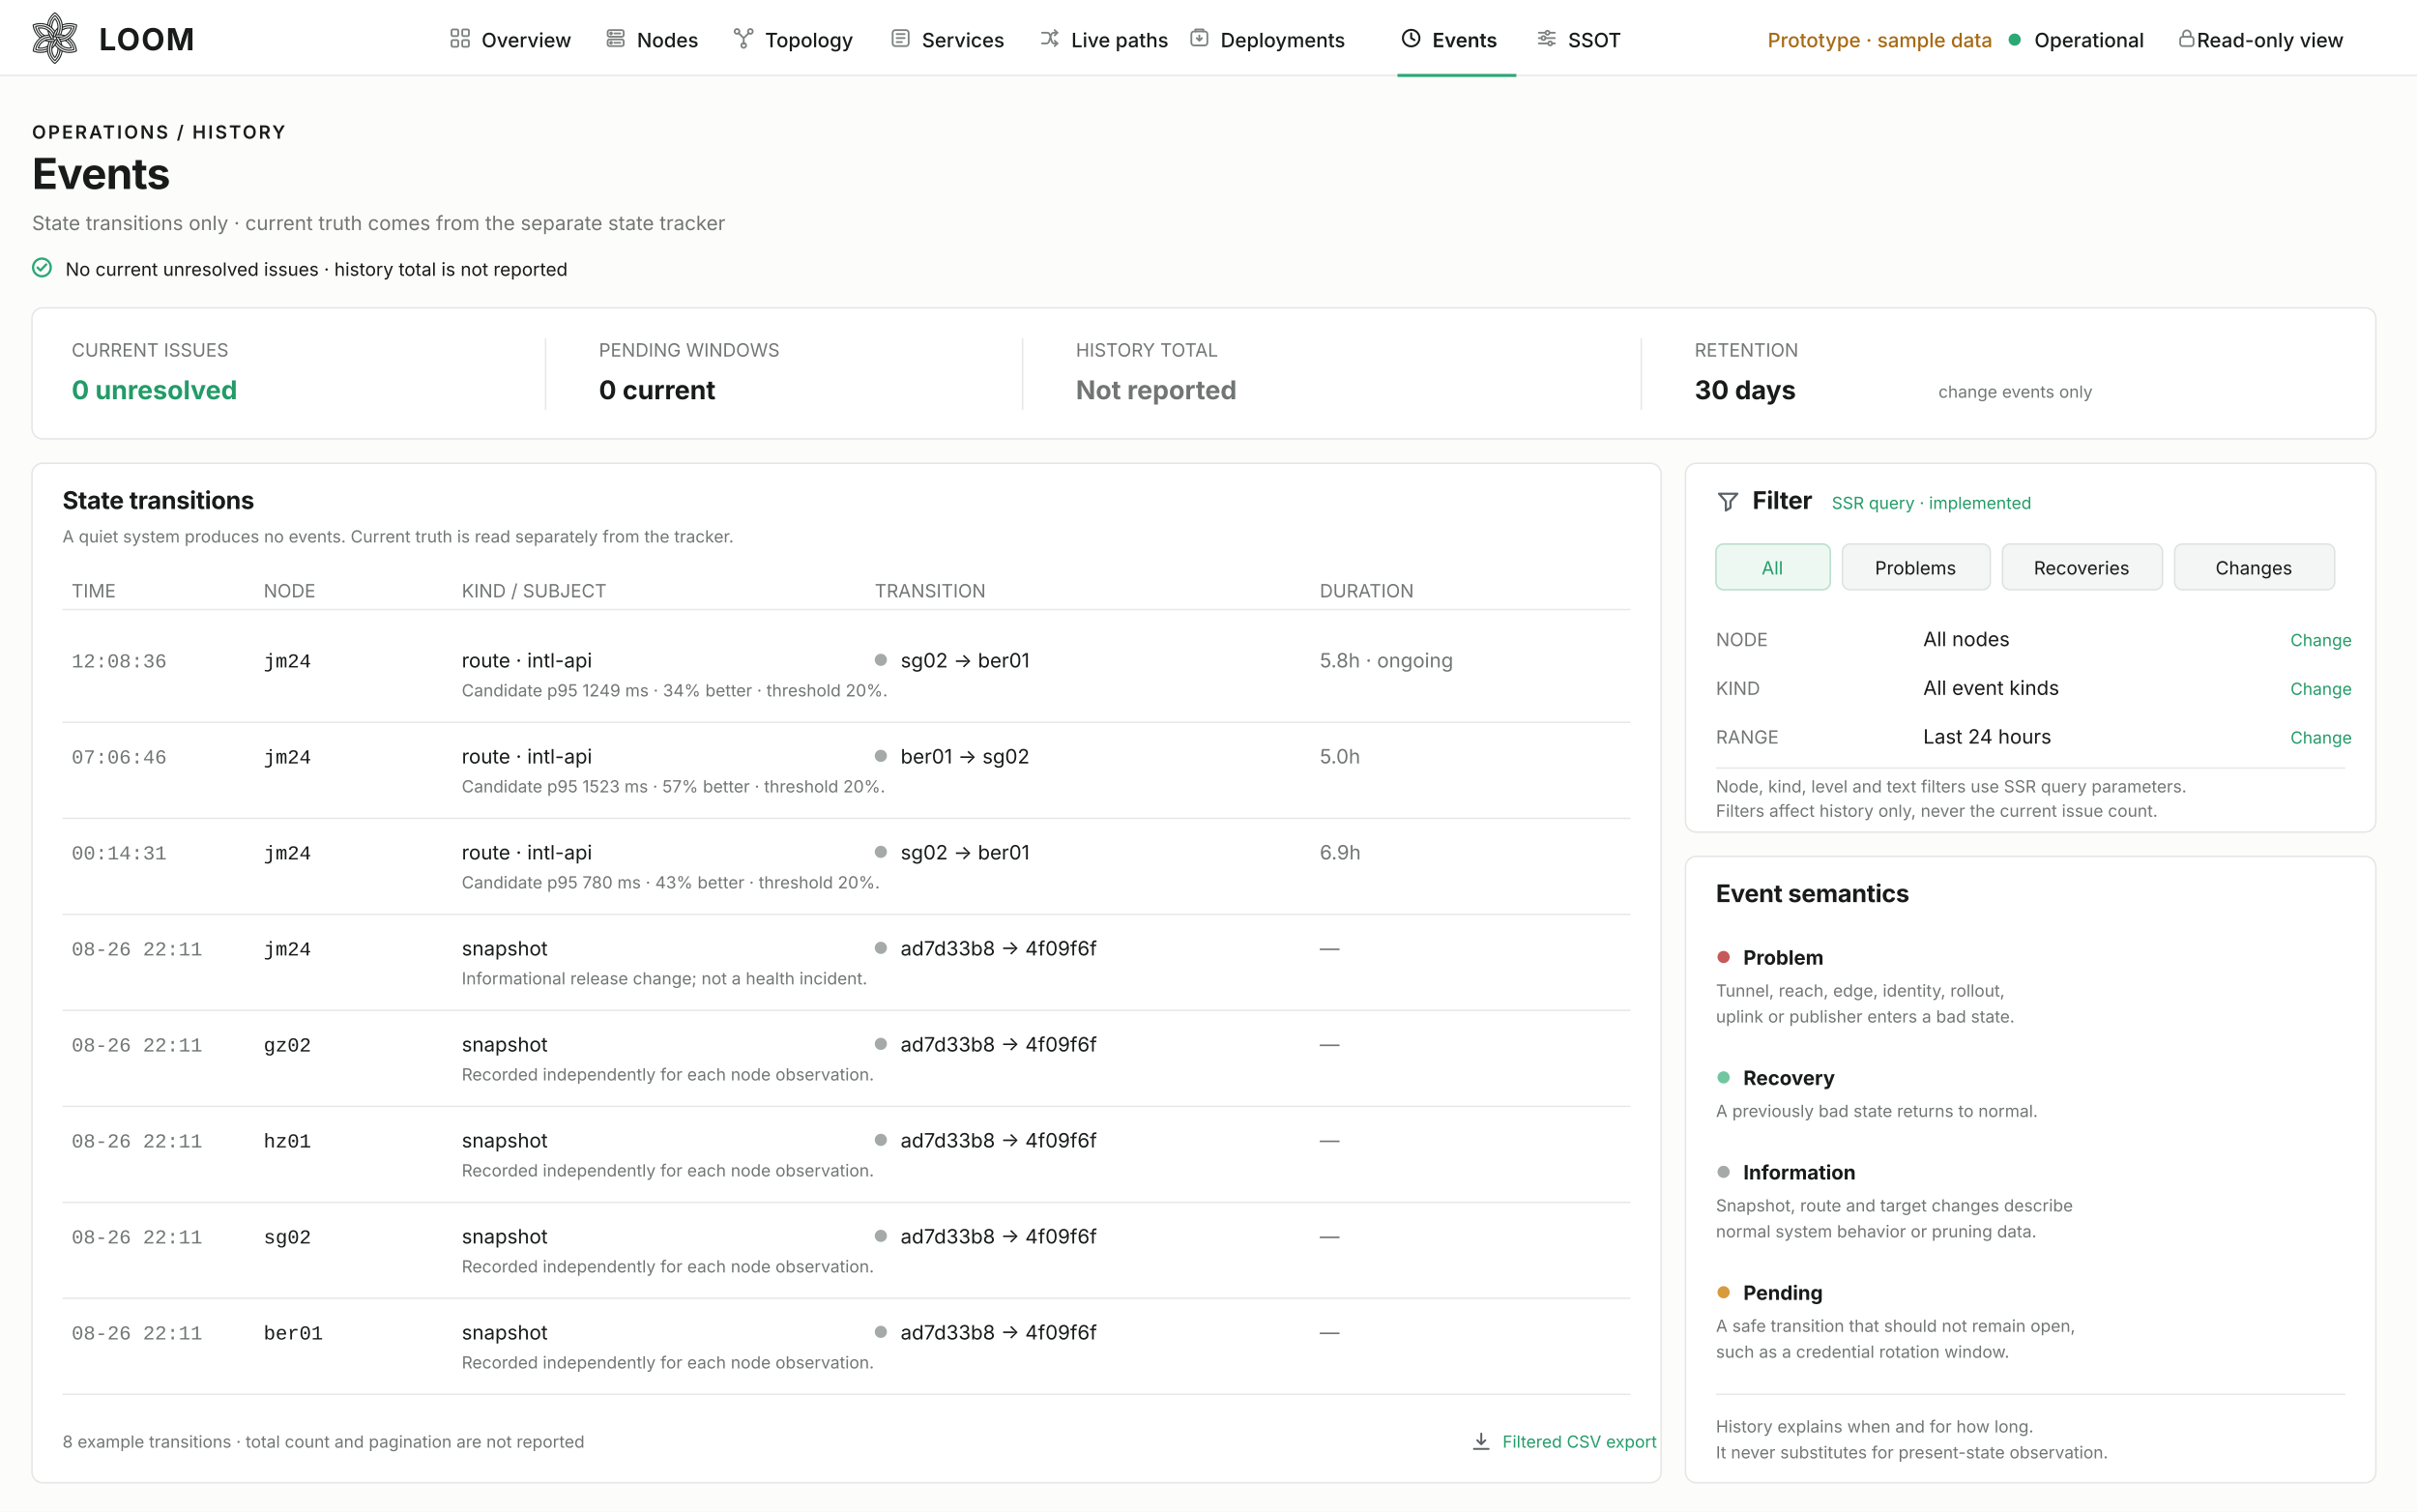
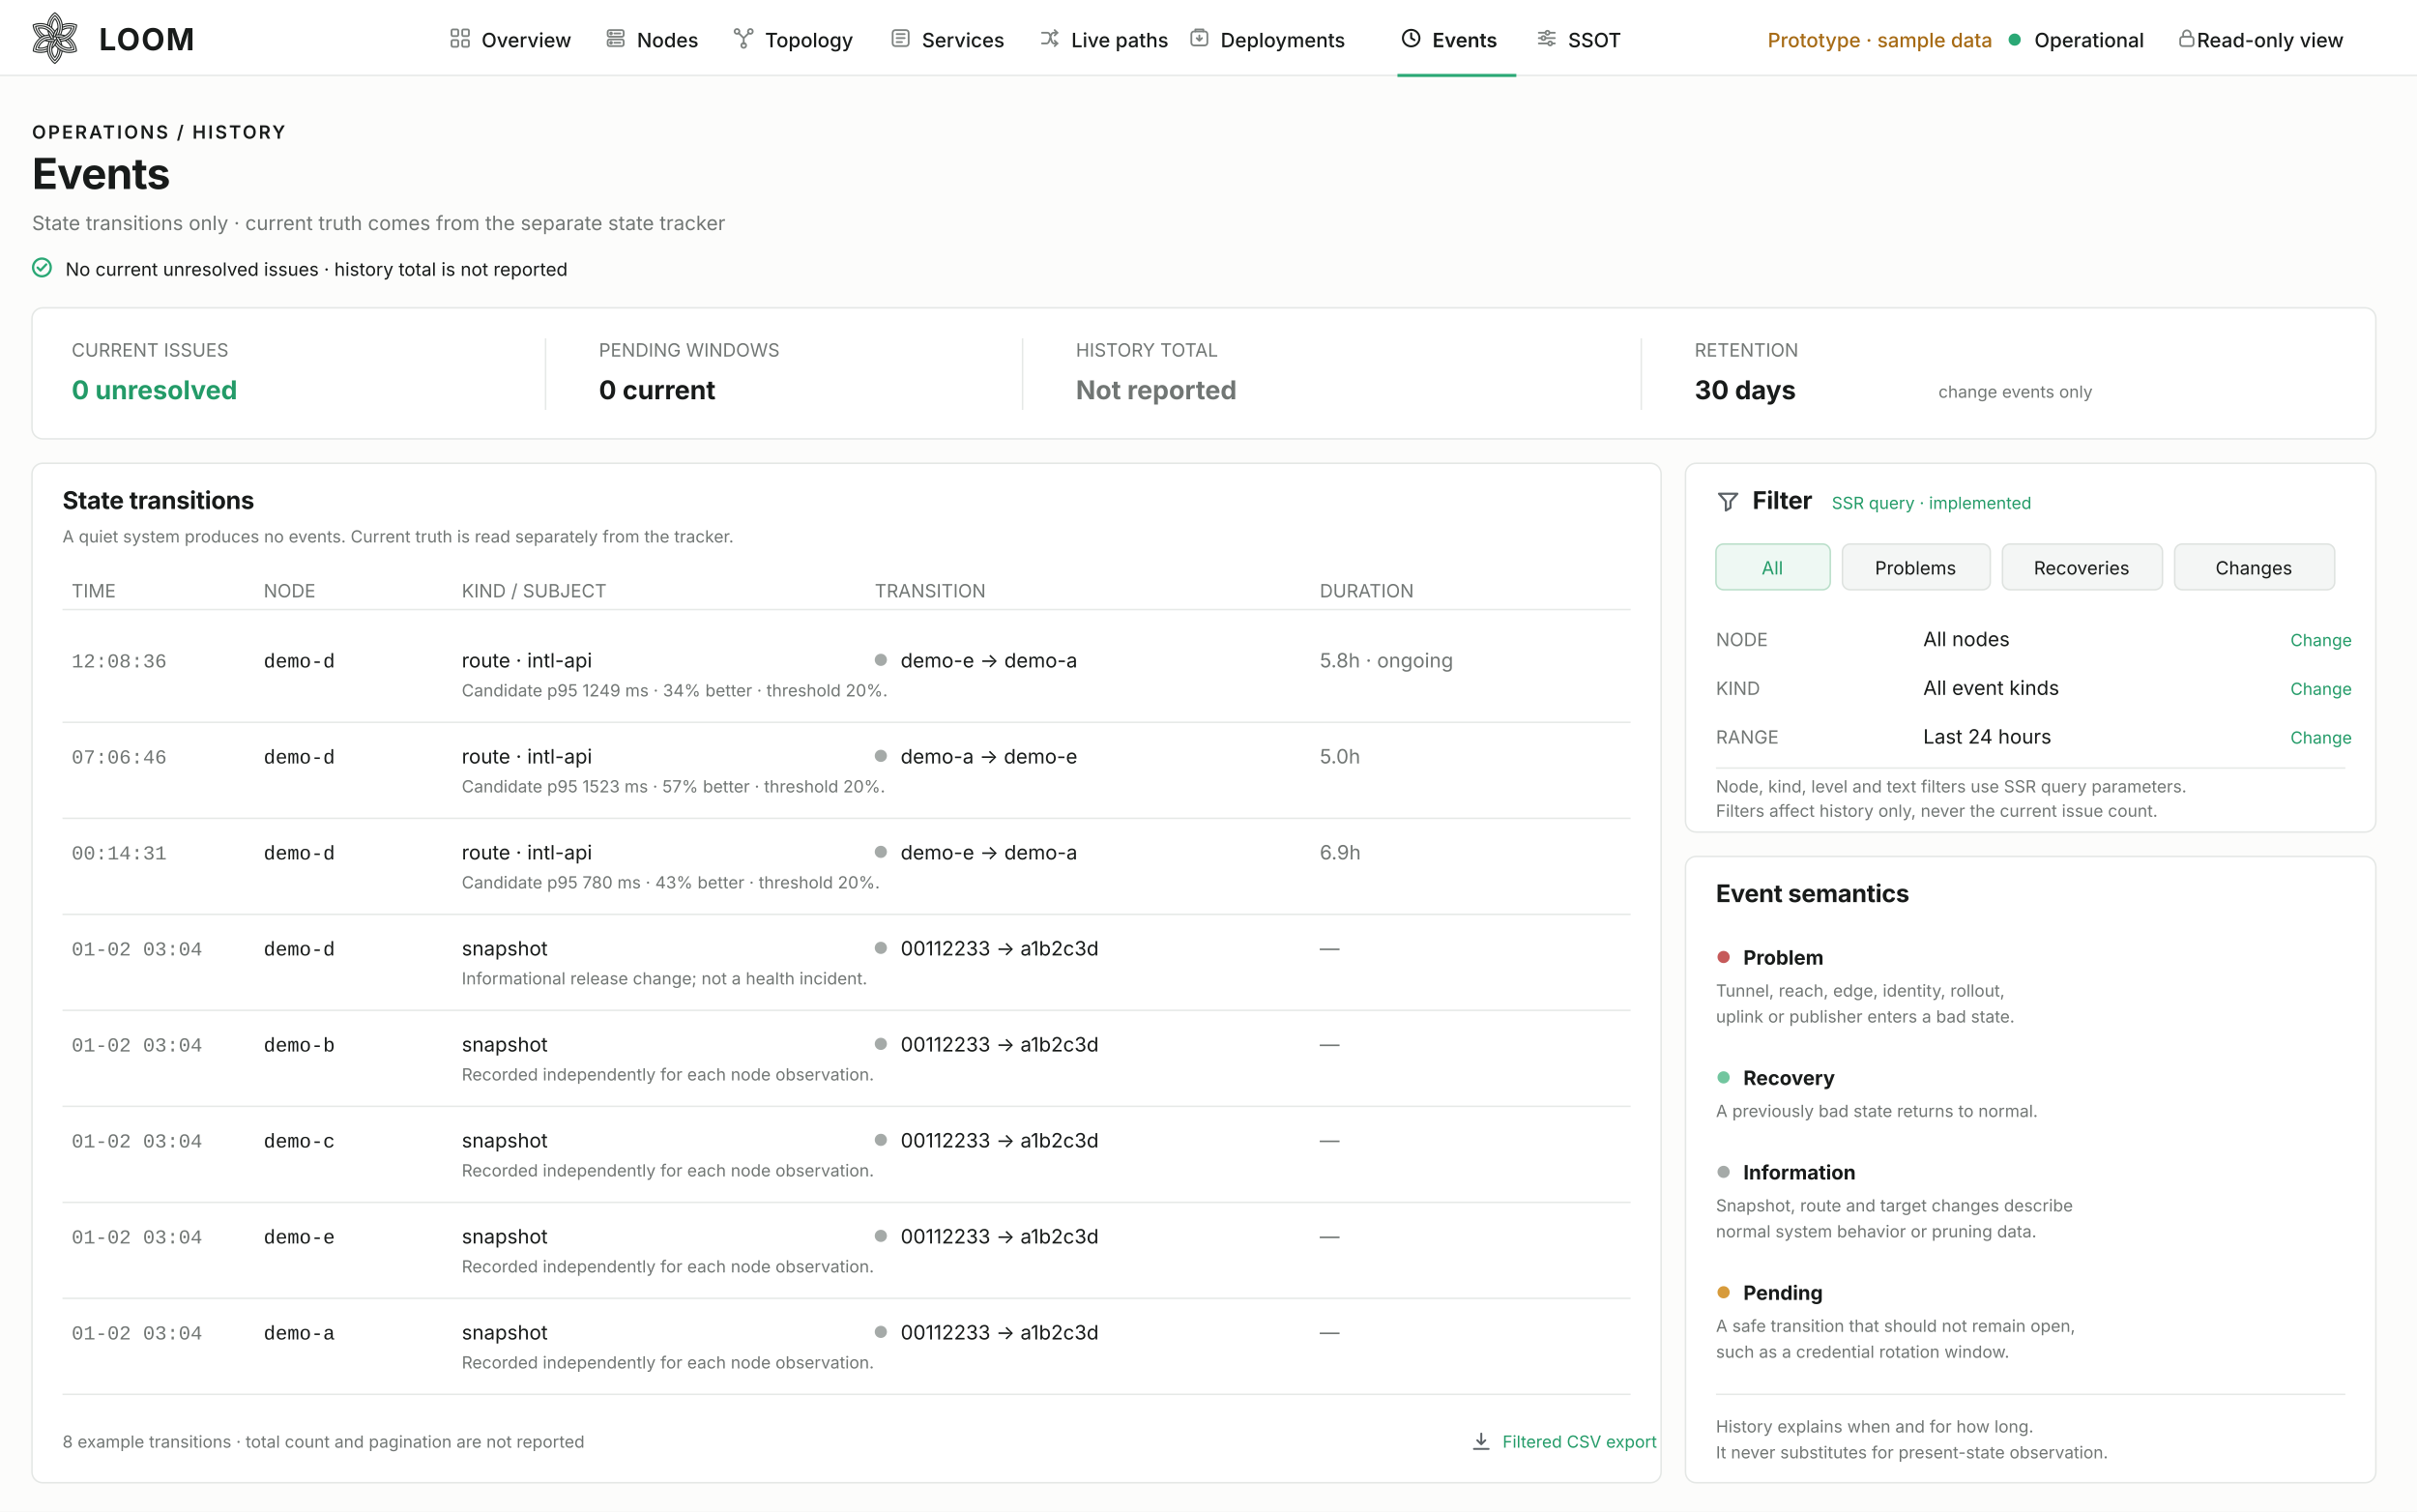
<svg xmlns="http://www.w3.org/2000/svg" width="1586" height="992" viewBox="0 0 1586 992" role="img" aria-labelledby="title description">
  <defs>
    <marker id="arrow-selected" markerWidth="7" markerHeight="7" refX="6" refY="3.5" orient="auto" markerUnits="strokeWidth">
      <path d="M0 0L7 3.5L0 7Z" fill="#2AA875" />
    </marker>
    <symbol id="icon-overview" viewBox="0 0 16 16">
      <rect x="1.5" y="1.5" width="5" height="5" rx="1" />
      <rect x="9.5" y="1.5" width="5" height="5" rx="1" />
      <rect x="1.5" y="9.5" width="5" height="5" rx="1" />
      <rect x="9.5" y="9.5" width="5" height="5" rx="1" />
    </symbol>
    <symbol id="icon-nodes" viewBox="0 0 16 16">
      <rect x="2" y="2" width="12" height="5" rx="1.4" />
      <rect x="2" y="9" width="12" height="5" rx="1.4" />
      <circle cx="4.5" cy="4.5" r=".7" />
      <circle cx="4.5" cy="11.5" r=".7" />
      <path d="M7 4.5h4.5M7 11.5h4.5" />
    </symbol>
    <symbol id="icon-topology" viewBox="0 0 16 16">
      <path d="M4.2 4.2L8 8m3.8-3.8L8 8m0 0v4.4" />
      <circle cx="3" cy="3" r="1.8" />
      <circle cx="13" cy="3" r="1.8" />
      <circle cx="8" cy="13.5" r="1.8" />
    </symbol>
    <symbol id="icon-services" viewBox="0 0 16 16">
      <rect x="2" y="2" width="12" height="12" rx="2" />
      <path d="M5 5h6M5 8h6M5 11h4" />
    </symbol>
    <symbol id="icon-traffic" viewBox="0 0 16 16">
      <path d="M2 4h4.2C9 4 8.2 12 11 12h2.5M2 12h3.5C8.4 12 7.7 4 10.7 4h2.8" />
      <path d="M11.5 2l2 2-2 2m0 4l2 2-2 2" />
    </symbol>
    <symbol id="icon-deployments" viewBox="0 0 16 16">
      <rect x="2" y="3" width="12" height="10.5" rx="2" />
      <path d="M5 3V1.5h6V3M8 6v4m-2-2 2 2 2-2" />
    </symbol>
    <symbol id="icon-events" viewBox="0 0 16 16">
      <circle cx="8" cy="8" r="6.2" />
      <path d="M8 4.5V8l2.5 1.5" />
    </symbol>
    <symbol id="icon-settings" viewBox="0 0 16 16">
      <path d="M2 4h5m3 0h4M2 8h2m3 0h7M2 12h7m3 0h2" />
      <circle cx="8.5" cy="4" r="1.5" />
      <circle cx="5.5" cy="8" r="1.5" />
      <circle cx="10.5" cy="12" r="1.5" />
    </symbol>
    <symbol id="icon-status-ok" viewBox="0 0 16 16">
      <circle cx="8" cy="8" r="6.2" />
      <path d="M5 8.1l2 2 4-4.2" />
    </symbol>
    <symbol id="icon-lock" viewBox="0 0 16 16">
      <rect x="3" y="7" width="10" height="7" rx="1.8" />
      <path d="M5.2 7V5a2.8 2.8 0 0 1 5.6 0v2" />
    </symbol>
    <symbol id="icon-refresh" viewBox="0 0 16 16">
      <path d="M13.6 5.8A6 6 0 1 0 14 9" />
      <path d="M10.8 2.7h3v3" />
    </symbol>
    <symbol id="icon-filter" viewBox="0 0 16 16">
      <path d="M2 3h12L9.5 8v4.2L6.5 14V8Z" />
    </symbol>
    <symbol id="icon-download" viewBox="0 0 16 16">
      <path d="M8 2v8m-3-3 3 3 3-3M2.5 13.5h11" />
    </symbol>
    <symbol id="icon-check" viewBox="0 0 16 16">
      <circle cx="8" cy="8" r="6" />
      <path d="M5 8l2 2 4-4" />
    </symbol>
    <symbol id="icon-save" viewBox="0 0 16 16">
      <path d="M2.5 2.5h9l2 2v9h-11Z" />
      <path d="M5 2.5v4h6v-4M5 13v-4h6v4" />
    </symbol>
    <symbol id="icon-plus" viewBox="0 0 16 16">
      <path d="M8 3v10M3 8h10" />
    </symbol>
    <symbol id="icon-search" viewBox="0 0 16 16">
      <circle cx="7" cy="7" r="4.5" />
      <path d="m10.5 10.5 3 3" />
    </symbol>
    <symbol id="icon-arrow-right" viewBox="0 0 16 16">
      <path d="M2.5 8h10M9 4.5 12.5 8 9 11.5" />
    </symbol>
    <symbol id="icon-edit" viewBox="0 0 16 16">
      <path d="M3 11.8 2.5 14l2.2-.5 8.2-8.2-1.7-1.7Z" />
      <path d="m10.3 4.5 1.7 1.7" />
    </symbol>
    <symbol id="icon-trash" viewBox="0 0 16 16">
      <path d="M3.5 4.5h9M6 4.5V2.7h4v1.8m1.5 0-.6 9h-5.8l-.6-9M6.8 7v4m2.4-4v4" />
    </symbol>
    <symbol id="icon-key" viewBox="0 0 16 16">
      <circle cx="5" cy="8" r="3" />
      <path d="M8 8h6m-2 0v2m-2-2v2" />
    </symbol>
    <symbol id="icon-copy" viewBox="0 0 16 16">
      <rect x="5" y="5" width="8" height="8" rx="1.5" />
      <path d="M3 10.5H2.5V3.5a1 1 0 0 1 1-1h7V3" />
    </symbol>
    <style>

      .ui { font-family: Inter, "Atkinson Hyperlegible Next", ui-sans-serif, system-ui, -apple-system, "Segoe UI", sans-serif; fill: #181B1A; }
      .mono { font-family: "Intel One Mono", "SFMono-Regular", Consolas, "Liberation Mono", monospace; }
      .muted { fill: #717674; }
      .faint { fill: #9BA09E; }
      .green { fill: #239B68; }
      .amber { fill: #A66A14; }
      .red { fill: #B84C4C; }
      .blue { fill: #477D9C; }
      .heading { font-size: 28px; font-weight: 700; letter-spacing: -0.45px; }
      .eyebrow { font-size: 12px; font-weight: 600; letter-spacing: 1.35px; }
      .section { font-size: 16px; font-weight: 650; letter-spacing: -0.15px; }
      .subsection { font-size: 13px; font-weight: 650; }
      .label { font-size: 13px; font-weight: 500; }
      .body { font-size: 13px; font-weight: 400; }
      .small { font-size: 12px; font-weight: 400; }
      .tiny { font-size: 11px; font-weight: 400; }
      .metric { font-size: 17px; font-weight: 650; }
      .wordmark { font-size: 20px; font-weight: 700; letter-spacing: 0.8px; }
      .nav { font-size: 13px; font-weight: 450; }
      .nav-icon { fill: none; stroke: #7D8280; stroke-width: 1.35; stroke-linecap: round; stroke-linejoin: round; }
      .nav-icon-active { fill: none; stroke: #181B1A; stroke-width: 1.5; stroke-linecap: round; stroke-linejoin: round; }
      .status-icon { fill: none; stroke: #2AA875; stroke-width: 1.6; stroke-linecap: round; stroke-linejoin: round; }
      .action-icon { fill: none; stroke: #5B6166; stroke-width: 1.45; stroke-linecap: round; stroke-linejoin: round; }
      .panel { fill: #FFFFFF; stroke: #E4E7E5; stroke-width: 1; }
      .panel-soft { fill: #F8F9F8; stroke: #E4E7E5; stroke-width: 1; }
      .rule { stroke: #E6E9E7; stroke-width: 1; }
      .rule-dark { stroke: #CBD0CD; stroke-width: 1; }
      .status-dot { fill: #2AA875; }
      .quiet-dot { fill: #72C69F; }
      .warn-dot { fill: #D79B3B; }
      .bad-dot { fill: #C65A5A; }
      .neutral-dot { fill: #A5AAA8; }
      .wg { fill: none; stroke: #A5AAA8; stroke-width: 1.25; stroke-linecap: round; }
      .candidate { fill: none; stroke: #B9BEBC; stroke-width: 1.35; stroke-dasharray: 5 6; stroke-linecap: round; }
      .selected { fill: none; stroke: #2AA875; stroke-width: 2; stroke-linecap: round; stroke-linejoin: round; marker-end: url(#arrow-selected); }
      .chip { fill: #F4F6F5; stroke: #DEE2DF; stroke-width: 1; }
      .chip-green { fill: #EEF8F3; stroke: #B9DEC9; stroke-width: 1; }
      .chip-amber { fill: #FFF8EB; stroke: #E7D3AB; stroke-width: 1; }
      .button { fill: #181B1A; }
      .button-green { fill: #239B68; }
      .button-disabled { fill: #EFF1F0; stroke: #DDE1DF; stroke-width: 1; }
      .code-bg { fill: #F7F8F7; stroke: #E4E7E5; stroke-width: 1; }
      .timeline { fill: none; stroke: #CBD0CD; stroke-width: 1.3; }
      .timeline-ok { fill: none; stroke: #2AA875; stroke-width: 1.7; }
      .stage-line { stroke: #2AA875; stroke-width: 1.5; }
      .route-dot { fill: #239B68; }
      .node-name { font-size: 14px; font-weight: 650; }

    </style>
  </defs>
  <rect width="1586" height="992" fill="#FCFCFB" />
  <rect x="0" y="0" width="1586" height="50" fill="#FFFFFF" />
  <line class="rule" x1="0" y1="49.5" x2="1586" y2="49.5" />
  <svg x="18" y="7" width="36" height="36" viewBox="127 112 1000 1000" preserveAspectRatio="xMidYMid meet" aria-label="Loom">
    <g transform="translate(0,1254) scale(1,-1)">
      <path d="M616 1108 c-67 -49 -118 -133 -129 -209 0 -6 0 -6 -14 -1 -75 27 -166 24 -239 -6 -13 -5 -14 -7 -11 -29 12 -80 53 -155 115 -211 l9 -8 -6 -5 c-61 -53 -100 -121 -114 -200 -5 -31 -5 -38 4 -42 57 -26 138 -34 203 -20 13 2 22 5 39 10 14 5 14 5 15 -2 9 -70 60 -155 121 -204 17 -15 18 -15 34 -2 47 37 87 93 107 151 7 20 16 52 16 60 0 4 1 4 12 0 72 -28 158 -27 236 3 17 6 17 7 15 27 -8 79 -49 159 -111 215 l-9 9 10 9 c61 53 105 139 114 219 2 15 1 16 -28 26 -75 25 -156 25 -227 -2 -4 -1 -8 -2 -8 -2 -1 0 -2 7 -3 15 -15 81 -60 152 -126 198 -12 9 -14 9 -25 1z M639 1084 c105 -82 142 -225 92 -356 -7 -18 -7 -17 -16 -17 -4 0 -8 1 -8 1 -1 1 1 7 4 15 32 78 30 170 -5 243 -16 35 -40 66 -68 88 -9 8 -11 8 -20 0 -47 -39 -82 -103 -93 -169 -1 -7 -2 -12 -2 -13 -1 0 -17 8 -17 9 -1 1 4 27 7 40 13 44 37 89 68 124 15 16 44 43 47 43 0 0 5 -3 11 -8z M638 1031 c77 -72 98 -200 50 -307 -3 -8 -5 -11 -7 -12 -2 -1 -17 -1 -18 0 -1 0 2 6 5 12 44 94 31 213 -31 278 -10 11 -12 10 -29 -12 -26 -36 -44 -83 -47 -128 0 -6 -1 -11 -1 -11 -1 0 -6 4 -16 11 -4 3 2 39 12 67 13 41 41 84 68 108 4 4 3 4 14 -6z M635 973 c24 -33 37 -74 40 -124 l0 -15 -10 -10 c-11 -11 -23 -25 -32 -38 -6 -8 -5 -9 -13 3 -9 13 -19 24 -30 36 l-10 10 0 13 c3 48 18 94 42 128 6 7 6 7 13 -3z M413 893 c79 -13 148 -56 193 -118 12 -17 11 -15 6 -26 -3 -6 -5 -10 -5 -10 0 0 -4 6 -9 13 -66 103 -190 147 -314 114 -20 -6 -21 -6 -14 -34 15 -60 54 -120 102 -158 9 -8 9 -7 0 -12 -9 -6 -8 -6 -18 2 -57 48 -97 120 -110 196 -2 14 -3 13 7 16 22 9 53 16 85 19 13 2 61 0 77 -2z M923 895 c30 -3 83 -16 89 -22 2 -2 -7 -43 -14 -64 -34 -100 -109 -176 -200 -203 -23 -7 -59 -13 -61 -11 -2 2 -8 16 -8 16 0 1 7 2 16 2 74 9 136 45 185 108 27 35 49 81 57 120 4 17 3 19 -13 24 -62 19 -135 15 -193 -9 -9 -4 -9 -5 -9 7 l0 10 9 3 c25 10 56 17 83 19 9 1 50 1 59 0z M400 854 c70 -9 134 -47 176 -104 7 -11 21 -34 21 -36 0 -2 -6 -24 -7 -25 0 -1 -4 5 -8 13 -38 76 -106 124 -190 134 -14 2 -49 1 -62 -1 -16 -3 -18 -5 -12 -21 14 -42 48 -88 87 -117 7 -5 13 -10 13 -10 0 -1 -17 -9 -18 -9 -5 0 -42 35 -56 52 -24 29 -46 72 -54 105 -3 11 -3 10 11 14 30 8 67 10 99 5z M926 854 c13 -1 39 -7 40 -9 2 -2 -8 -34 -17 -55 -43 -93 -125 -152 -220 -158 l-11 0 -6 9 c-3 5 -5 9 -5 9 0 1 8 1 18 1 56 0 107 23 153 69 29 29 59 79 63 104 1 10 -11 13 -53 12 -42 0 -71 -6 -107 -24 -12 -6 -11 -6 -10 5 1 4 1 9 1 10 0 3 1 3 13 8 45 19 93 26 141 19z M391 816 c30 -3 68 -16 91 -32 l6 -3 4 -15 c4 -16 10 -34 16 -47 4 -11 4 -11 -3 -11 -12 -2 -37 -6 -48 -9 -16 -4 -14 -4 -26 4 -38 25 -67 57 -86 96 -7 15 -7 16 0 17 10 1 36 1 46 0z M914 816 c3 -2 2 -5 -4 -18 -19 -39 -53 -75 -89 -97 l-8 -5 -11 3 c-15 4 -33 8 -45 9 -6 1 -11 2 -11 2 -1 0 1 7 4 14 6 17 12 36 15 48 l1 9 9 5 c27 15 55 25 85 30 10 1 51 1 54 0z M669 789 c-4 -19 -7 -27 -14 -39 -10 -18 -20 -39 -29 -64 -1 -4 -2 -5 -10 -9 -9 -5 -9 -5 -5 11 10 40 28 75 51 103 10 12 10 12 7 -2z M529 746 c14 -16 17 -20 25 -37 8 -17 22 -42 30 -54 5 -9 6 -24 1 -26 -7 -2 -13 5 -35 46 -15 28 -35 75 -35 83 0 2 7 -4 14 -12z M721 691 c25 -1 43 -3 61 -8 4 0 2 -2 -8 -5 -19 -6 -28 -7 -48 -6 -12 1 -29 1 -46 1 -36 -1 -37 -1 -33 11 2 7 1 6 24 7 12 0 23 1 26 1 2 0 13 0 24 -1z M525 681 c5 -10 5 -10 -7 -10 -120 -9 -223 -101 -248 -221 -4 -22 -4 -23 11 -28 61 -19 132 -16 192 7 5 2 9 3 10 3 0 0 0 -5 0 -10 l1 -9 -9 -4 c-62 -24 -145 -25 -216 -1 -17 5 -16 4 -14 15 15 104 74 190 160 235 34 17 63 25 108 30 8 1 7 2 12 -7z M638 655 l9 -4 0 -10 c1 -13 2 -12 -10 -19 l-9 -6 -10 6 -9 6 -1 11 0 11 9 5 c12 6 11 6 21 0z M683 651 c0 -1 6 -10 12 -21 18 -30 29 -54 39 -82 6 -19 6 -19 -4 -9 -16 16 -22 25 -30 42 -7 14 -25 48 -30 54 -2 3 -3 15 -1 16 1 2 13 1 14 0z M546 642 c3 -5 5 -9 5 -9 0 -1 -7 -1 -16 -1 -94 0 -185 -66 -216 -155 -7 -22 -6 -23 23 -27 44 -5 89 3 131 21 7 3 13 6 13 6 0 -1 -1 -5 -1 -11 l-1 -11 -11 -5 c-53 -22 -115 -26 -174 -12 -11 3 -10 3 -9 10 8 39 30 82 58 115 44 53 119 88 184 88 l9 0 5 -9z M902 622 c45 -39 79 -92 96 -151 5 -19 10 -43 10 -51 l1 -7 -14 -5 c-89 -30 -180 -22 -253 22 -40 25 -68 49 -93 83 l-7 10 4 7 c7 13 6 12 12 3 73 -104 198 -148 317 -110 12 4 13 4 8 27 -9 42 -31 88 -59 123 -8 10 -33 35 -42 41 -6 5 -6 5 2 11 9 6 8 6 18 -3z M542 610 c10 -1 27 -1 38 -1 l20 0 8 -5 c4 -2 8 -4 8 -5 0 0 -1 -2 -2 -4 l-1 -4 -43 0 c-45 1 -55 2 -81 7 -8 1 -14 3 -15 3 0 1 15 6 27 8 15 3 15 3 20 2 2 0 11 0 21 -1z M661 609 c5 -9 -53 -107 -73 -125 -3 -3 -3 0 1 14 4 17 8 26 14 37 12 18 31 52 34 60 1 2 4 5 11 10 11 7 11 7 13 4z M863 604 c48 -36 83 -90 98 -148 2 -7 3 -14 3 -14 -1 -1 -5 -3 -11 -4 -90 -23 -180 3 -247 69 -17 18 -42 51 -42 56 0 2 9 20 10 20 0 0 3 -4 5 -8 36 -66 102 -112 177 -124 12 -2 51 -2 64 0 19 4 21 5 17 17 -15 50 -55 103 -97 128 -1 1 -2 2 -2 2 0 1 17 10 19 10 0 0 3 -2 6 -4z M458 585 c12 -4 37 -9 48 -11 8 0 7 0 3 -10 -5 -13 -13 -36 -16 -49 -3 -13 -2 -12 -19 -21 -38 -19 -72 -26 -112 -25 -22 1 -23 1 -23 5 3 13 23 45 41 67 16 18 58 49 64 48 1 -1 7 -2 14 -4z M824 583 c35 -22 63 -53 81 -89 6 -12 11 -22 10 -23 -4 -3 -47 -2 -68 2 -26 5 -69 24 -82 35 0 1 -2 8 -4 17 -2 9 -6 23 -10 32 -6 19 -6 18 1 19 14 1 57 11 59 13 1 1 4 0 13 -6z M553 570 c1 -1 1 -2 -2 -7 -11 -21 -21 -55 -26 -82 -15 -86 17 -180 82 -245 20 -20 19 -20 40 0 44 45 71 101 82 165 1 6 2 11 2 11 0 1 4 -1 9 -4 l8 -4 0 -5 c-11 -74 -51 -146 -110 -198 -12 -10 -10 -10 -21 -1 -77 65 -122 167 -113 259 3 34 14 74 26 103 l4 9 9 0 c5 0 9 0 10 -1z M597 570 c0 -1 -4 -9 -8 -18 -43 -88 -35 -184 20 -258 15 -20 17 -21 27 -10 30 33 52 90 57 145 0 11 0 11 10 3 10 -7 9 -6 7 -19 -7 -62 -34 -117 -76 -161 l-7 -7 -8 8 c-51 50 -82 131 -77 200 3 35 12 70 28 103 l7 14 10 0 c5 0 10 0 10 0z M639 493 c5 -6 14 -17 22 -24 l13 -14 0 -8 c0 -44 -14 -93 -38 -130 -9 -14 -9 -14 -13 -8 -26 35 -42 84 -42 127 l0 11 12 12 c11 12 22 25 31 38 3 4 6 7 6 7 0 0 4 -5 9 -11z" fill="#252927" fill-rule="evenodd" clip-rule="evenodd" />
    </g>
  </svg>
  <text class="ui wordmark" x="65" y="33">LOOM</text>
  <g class="ui nav">
    <use href="#icon-overview" x="295" y="18" width="14" height="14" class="nav-icon" />
    <text x="316" y="31">Overview</text>
    <use href="#icon-nodes" x="397" y="18" width="14" height="14" class="nav-icon" />
    <text x="418" y="31">Nodes</text>
    <use href="#icon-topology" x="481" y="18" width="14" height="14" class="nav-icon" />
    <text x="502" y="31">Topology</text>
    <use href="#icon-services" x="584" y="18" width="14" height="14" class="nav-icon" />
    <text x="605" y="31">Services</text>
    <use href="#icon-traffic" x="682" y="18" width="14" height="14" class="nav-icon" />
    <text x="703" y="31">Live paths</text>
    <use href="#icon-deployments" x="780" y="18" width="14" height="14" class="nav-icon" />
    <text x="801" y="31">Deployments</text>
    <use href="#icon-events" x="919" y="18" width="14" height="14" class="nav-icon-active" />
    <text x="940" y="31" font-weight="600">Events</text>
    <use href="#icon-settings" x="1008" y="18" width="14" height="14" class="nav-icon" />
    <text x="1029" y="31">SSOT</text>
  </g>
  <line x1="917" y1="49.5" x2="995" y2="49.5" stroke="#2AA875" stroke-width="2" />
  <g class="ui nav">
    <text class="amber" x="1160" y="31">Prototype · sample data</text>
    <circle class="status-dot" cx="1322" cy="26" r="4" />
    <text x="1335" y="31">Operational</text>
    <use href="#icon-lock" x="1428" y="18" width="14" height="14" class="nav-icon" />
    <text x="1538" y="31" text-anchor="end">Read-only view</text>
  </g>
  <g class="ui">
    <text class="eyebrow" x="21" y="91">OPERATIONS / HISTORY</text>
    <text class="heading" x="21" y="124">Events</text>
    <text class="body muted" x="21" y="151">State transitions only · current truth comes from the separate state tracker</text>
    <use href="#icon-status-ok" x="20" y="168" width="15" height="15" class="status-icon" />
    <text class="small" x="43" y="181">No current unresolved issues · history total is not reported</text>
  </g>
  <rect class="panel" x="21" y="202" width="1538" height="86" rx="7" />
  <g class="ui">
    <text class="small muted" x="47" y="234">CURRENT ISSUES</text>
    <text class="metric green" x="47" y="262">0 unresolved</text>
    <text class="small muted" x="393" y="234">PENDING WINDOWS</text>
    <text class="metric" x="393" y="262">0 current</text>
    <text class="small muted" x="706" y="234">HISTORY TOTAL</text>
    <text class="metric muted" x="706" y="262">Not reported</text>
    <text class="small muted" x="1112" y="234">RETENTION</text>
    <text class="metric" x="1112" y="262">30 days</text>
    <text class="tiny muted" x="1272" y="261">change events only</text>
  </g>
  <line class="rule" x1="358" y1="222" x2="358" y2="269" />
  <line class="rule" x1="671" y1="222" x2="671" y2="269" />
  <line class="rule" x1="1077" y1="222" x2="1077" y2="269" />
  <rect class="panel" x="21" y="304" width="1069" height="669" rx="7" />
  <g class="ui">
    <text class="section" x="41" y="334">State transitions</text>
    <text class="tiny muted" x="41" y="356">A quiet system produces no events. Current truth is read separately from the tracker.</text>
    <text class="small muted" x="47" y="392">TIME</text>
    <text class="small muted" x="173" y="392">NODE</text>
    <text class="small muted" x="303" y="392">KIND / SUBJECT</text>
    <text class="small muted" x="574" y="392">TRANSITION</text>
    <text class="small muted" x="866" y="392">DURATION</text>
    <line class="rule" x1="41" y1="400" x2="1070" y2="400" />
    <text class="body mono muted" x="47" y="438">12:08:36</text>
-     <text class="body mono" x="173" y="438">jm24</text>
+     <text class="body mono" x="173" y="438">demo-d</text>
    <text class="body" x="303" y="438">route · intl-api</text>
    <circle class="neutral-dot" cx="578" cy="433" r="4" />
-     <text class="body" x="591" y="438">sg02 → ber01</text>
+     <text class="body" x="591" y="438">demo-e → demo-a</text>
    <text class="body muted" x="866" y="438">5.8h · ongoing</text>
    <text class="tiny muted" x="303" y="457">Candidate p95 1249 ms · 34% better · threshold 20%.</text>
    <text class="body mono muted" x="47" y="501">07:06:46</text>
-     <text class="body mono" x="173" y="501">jm24</text>
+     <text class="body mono" x="173" y="501">demo-d</text>
    <text class="body" x="303" y="501">route · intl-api</text>
    <circle class="neutral-dot" cx="578" cy="496" r="4" />
-     <text class="body" x="591" y="501">ber01 → sg02</text>
+     <text class="body" x="591" y="501">demo-a → demo-e</text>
    <text class="body muted" x="866" y="501">5.0h</text>
    <text class="tiny muted" x="303" y="520">Candidate p95 1523 ms · 57% better · threshold 20%.</text>
    <text class="body mono muted" x="47" y="564">00:14:31</text>
-     <text class="body mono" x="173" y="564">jm24</text>
+     <text class="body mono" x="173" y="564">demo-d</text>
    <text class="body" x="303" y="564">route · intl-api</text>
    <circle class="neutral-dot" cx="578" cy="559" r="4" />
-     <text class="body" x="591" y="564">sg02 → ber01</text>
+     <text class="body" x="591" y="564">demo-e → demo-a</text>
    <text class="body muted" x="866" y="564">6.9h</text>
    <text class="tiny muted" x="303" y="583">Candidate p95 780 ms · 43% better · threshold 20%.</text>
-     <text class="body mono muted" x="47" y="627">08-26 22:11</text>
-     <text class="body mono" x="173" y="627">jm24</text>
+     <text class="body mono muted" x="47" y="627">01-02 03:04</text>
+     <text class="body mono" x="173" y="627">demo-d</text>
    <text class="body" x="303" y="627">snapshot</text>
    <circle class="neutral-dot" cx="578" cy="622" r="4" />
-     <text class="body" x="591" y="627">ad7d33b8 → 4f09f6f</text>
+     <text class="body" x="591" y="627">00112233 → a1b2c3d</text>
    <text class="body muted" x="866" y="627">—</text>
    <text class="tiny muted" x="303" y="646">Informational release change; not a health incident.</text>
-     <text class="body mono muted" x="47" y="690">08-26 22:11</text>
-     <text class="body mono" x="173" y="690">gz02</text>
+     <text class="body mono muted" x="47" y="690">01-02 03:04</text>
+     <text class="body mono" x="173" y="690">demo-b</text>
    <text class="body" x="303" y="690">snapshot</text>
    <circle class="neutral-dot" cx="578" cy="685" r="4" />
-     <text class="body" x="591" y="690">ad7d33b8 → 4f09f6f</text>
+     <text class="body" x="591" y="690">00112233 → a1b2c3d</text>
    <text class="body muted" x="866" y="690">—</text>
    <text class="tiny muted" x="303" y="709">Recorded independently for each node observation.</text>
-     <text class="body mono muted" x="47" y="753">08-26 22:11</text>
-     <text class="body mono" x="173" y="753">hz01</text>
+     <text class="body mono muted" x="47" y="753">01-02 03:04</text>
+     <text class="body mono" x="173" y="753">demo-c</text>
    <text class="body" x="303" y="753">snapshot</text>
    <circle class="neutral-dot" cx="578" cy="748" r="4" />
-     <text class="body" x="591" y="753">ad7d33b8 → 4f09f6f</text>
+     <text class="body" x="591" y="753">00112233 → a1b2c3d</text>
    <text class="body muted" x="866" y="753">—</text>
    <text class="tiny muted" x="303" y="772">Recorded independently for each node observation.</text>
-     <text class="body mono muted" x="47" y="816">08-26 22:11</text>
-     <text class="body mono" x="173" y="816">sg02</text>
+     <text class="body mono muted" x="47" y="816">01-02 03:04</text>
+     <text class="body mono" x="173" y="816">demo-e</text>
    <text class="body" x="303" y="816">snapshot</text>
    <circle class="neutral-dot" cx="578" cy="811" r="4" />
-     <text class="body" x="591" y="816">ad7d33b8 → 4f09f6f</text>
+     <text class="body" x="591" y="816">00112233 → a1b2c3d</text>
    <text class="body muted" x="866" y="816">—</text>
    <text class="tiny muted" x="303" y="835">Recorded independently for each node observation.</text>
-     <text class="body mono muted" x="47" y="879">08-26 22:11</text>
-     <text class="body mono" x="173" y="879">ber01</text>
+     <text class="body mono muted" x="47" y="879">01-02 03:04</text>
+     <text class="body mono" x="173" y="879">demo-a</text>
    <text class="body" x="303" y="879">snapshot</text>
    <circle class="neutral-dot" cx="578" cy="874" r="4" />
-     <text class="body" x="591" y="879">ad7d33b8 → 4f09f6f</text>
+     <text class="body" x="591" y="879">00112233 → a1b2c3d</text>
    <text class="body muted" x="866" y="879">—</text>
    <text class="tiny muted" x="303" y="898">Recorded independently for each node observation.</text>
    <line class="rule" x1="41" y1="474" x2="1070" y2="474" />
    <line class="rule" x1="41" y1="537" x2="1070" y2="537" />
    <line class="rule" x1="41" y1="600" x2="1070" y2="600" />
    <line class="rule" x1="41" y1="663" x2="1070" y2="663" />
    <line class="rule" x1="41" y1="726" x2="1070" y2="726" />
    <line class="rule" x1="41" y1="789" x2="1070" y2="789" />
    <line class="rule" x1="41" y1="852" x2="1070" y2="852" />
    <line class="rule" x1="41" y1="915" x2="1070" y2="915" />
    <text class="tiny muted" x="41" y="950">8 example transitions · total count and pagination are not reported</text>
    <use href="#icon-download" x="965" y="939" width="14" height="14" class="action-icon" />
    <text class="tiny green" x="986" y="950">Filtered CSV export</text>
  </g>
  <rect class="panel" x="1106" y="304" width="453" height="242" rx="7" />
  <g class="ui">
    <use href="#icon-filter" x="1126" y="321" width="16" height="16" class="action-icon" />
    <text class="section" x="1150" y="334">Filter</text>
    <text class="tiny green" x="1202" y="334">SSR query · implemented</text>
    <rect class="chip-green" x="1126" y="357" width="75" height="30" rx="5" />
    <text class="small green" x="1163" y="377" text-anchor="middle">All</text>
    <rect class="chip" x="1209" y="357" width="97" height="30" rx="5" />
    <text class="small" x="1257" y="377" text-anchor="middle">Problems</text>
    <rect class="chip" x="1314" y="357" width="105" height="30" rx="5" />
    <text class="small" x="1366" y="377" text-anchor="middle">Recoveries</text>
    <rect class="chip" x="1427" y="357" width="105" height="30" rx="5" />
    <text class="small" x="1479" y="377" text-anchor="middle">Changes</text>
    <text class="small muted" x="1126" y="424">NODE</text>
    <text class="body" x="1262" y="424">All nodes</text>
    <text class="tiny green" x="1503" y="424">Change</text>
    <text class="small muted" x="1126" y="456">KIND</text>
    <text class="body" x="1262" y="456">All event kinds</text>
    <text class="tiny green" x="1503" y="456">Change</text>
    <text class="small muted" x="1126" y="488">RANGE</text>
    <text class="body" x="1262" y="488">Last 24 hours</text>
    <text class="tiny green" x="1503" y="488">Change</text>
    <line class="rule" x1="1126" y1="504" x2="1539" y2="504" />
    <text class="tiny muted" x="1126" y="520">Node, kind, level and text filters use SSR query parameters.</text>
    <text class="tiny muted" x="1126" y="536">Filters affect history only, never the current issue count.</text>
  </g>
  <rect class="panel" x="1106" y="562" width="453" height="411" rx="7" />
  <g class="ui">
    <text class="section" x="1126" y="592">Event semantics</text>
    <circle class="bad-dot" cx="1131" cy="628" r="4" />
    <text class="subsection" x="1144" y="633">Problem</text>
    <text class="tiny muted" x="1126" y="654">Tunnel, reach, edge, identity, rollout,</text>
    <text class="tiny muted" x="1126" y="671">uplink or publisher enters a bad state.</text>
    <circle class="quiet-dot" cx="1131" cy="707" r="4" />
    <text class="subsection" x="1144" y="712">Recovery</text>
    <text class="tiny muted" x="1126" y="733">A previously bad state returns to normal.</text>
    <circle class="neutral-dot" cx="1131" cy="769" r="4" />
    <text class="subsection" x="1144" y="774">Information</text>
    <text class="tiny muted" x="1126" y="795">Snapshot, route and target changes describe</text>
    <text class="tiny muted" x="1126" y="812">normal system behavior or pruning data.</text>
    <circle class="warn-dot" cx="1131" cy="848" r="4" />
    <text class="subsection" x="1144" y="853">Pending</text>
    <text class="tiny muted" x="1126" y="874">A safe transition that should not remain open,</text>
    <text class="tiny muted" x="1126" y="891">such as a credential rotation window.</text>
    <line class="rule" x1="1126" y1="915" x2="1539" y2="915" />
    <text class="tiny muted" x="1126" y="940">History explains when and for how long.</text>
    <text class="tiny muted" x="1126" y="957">It never substitutes for present-state observation.</text>
  </g>
</svg>
